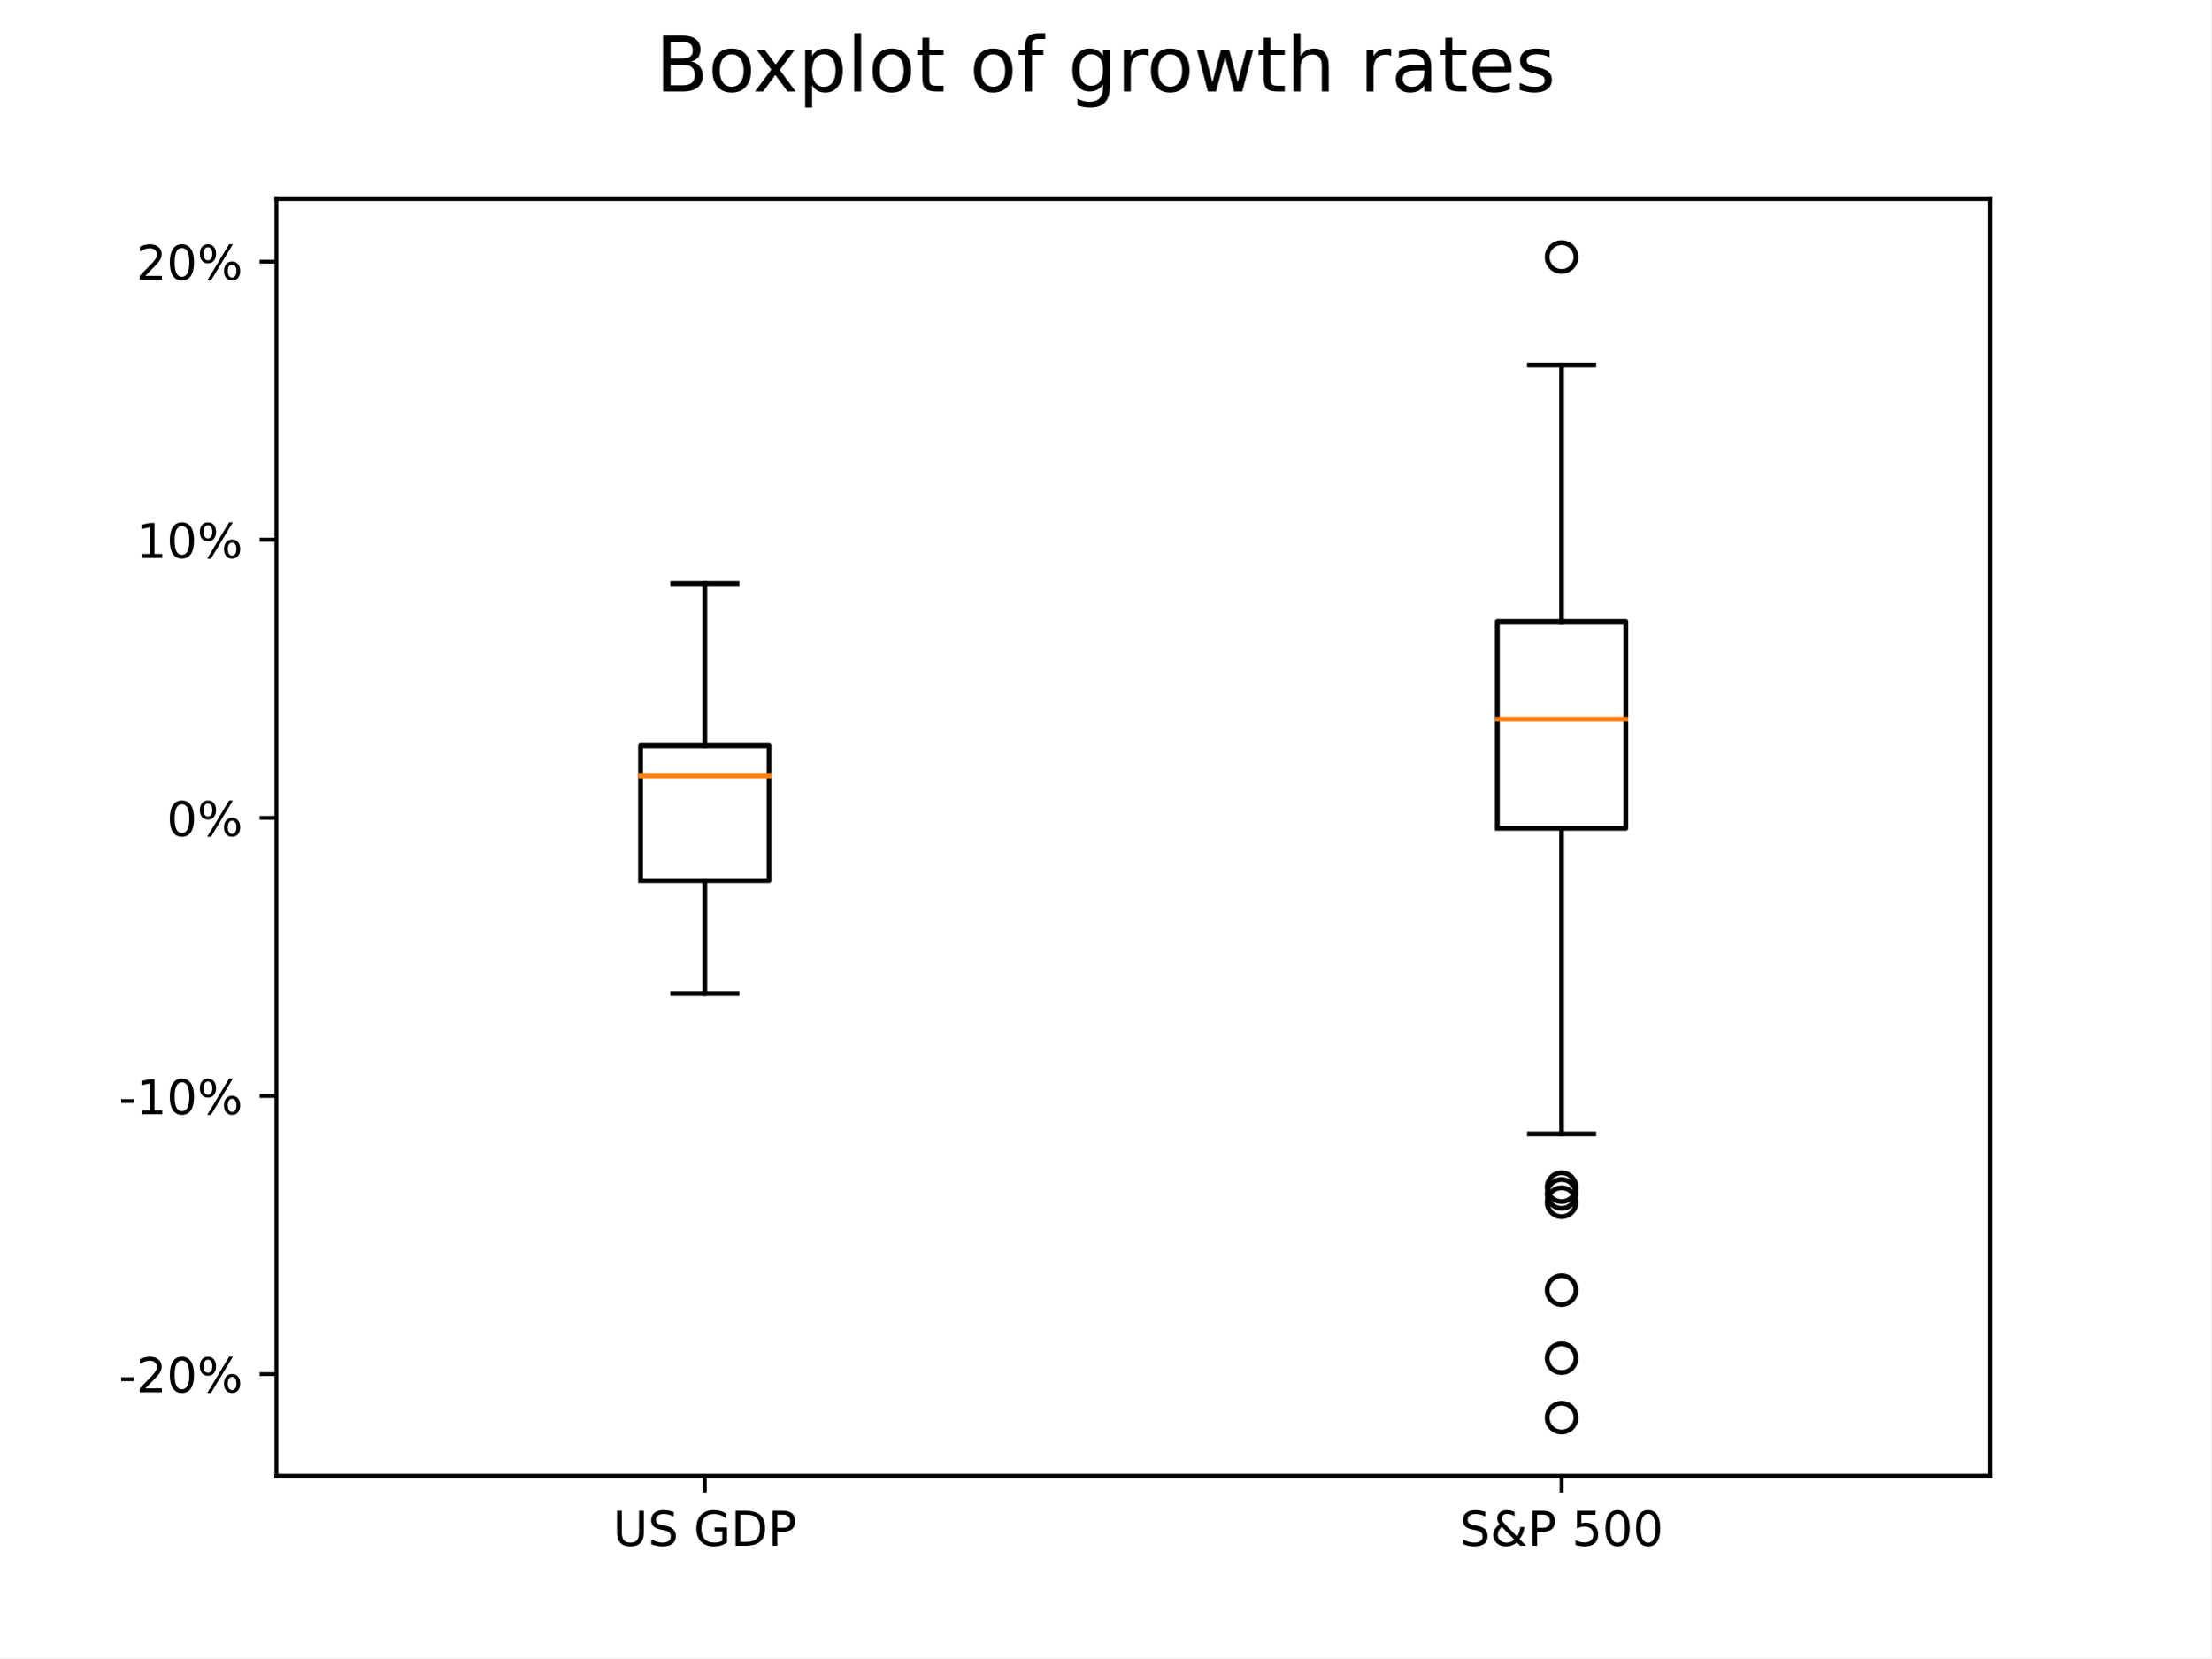
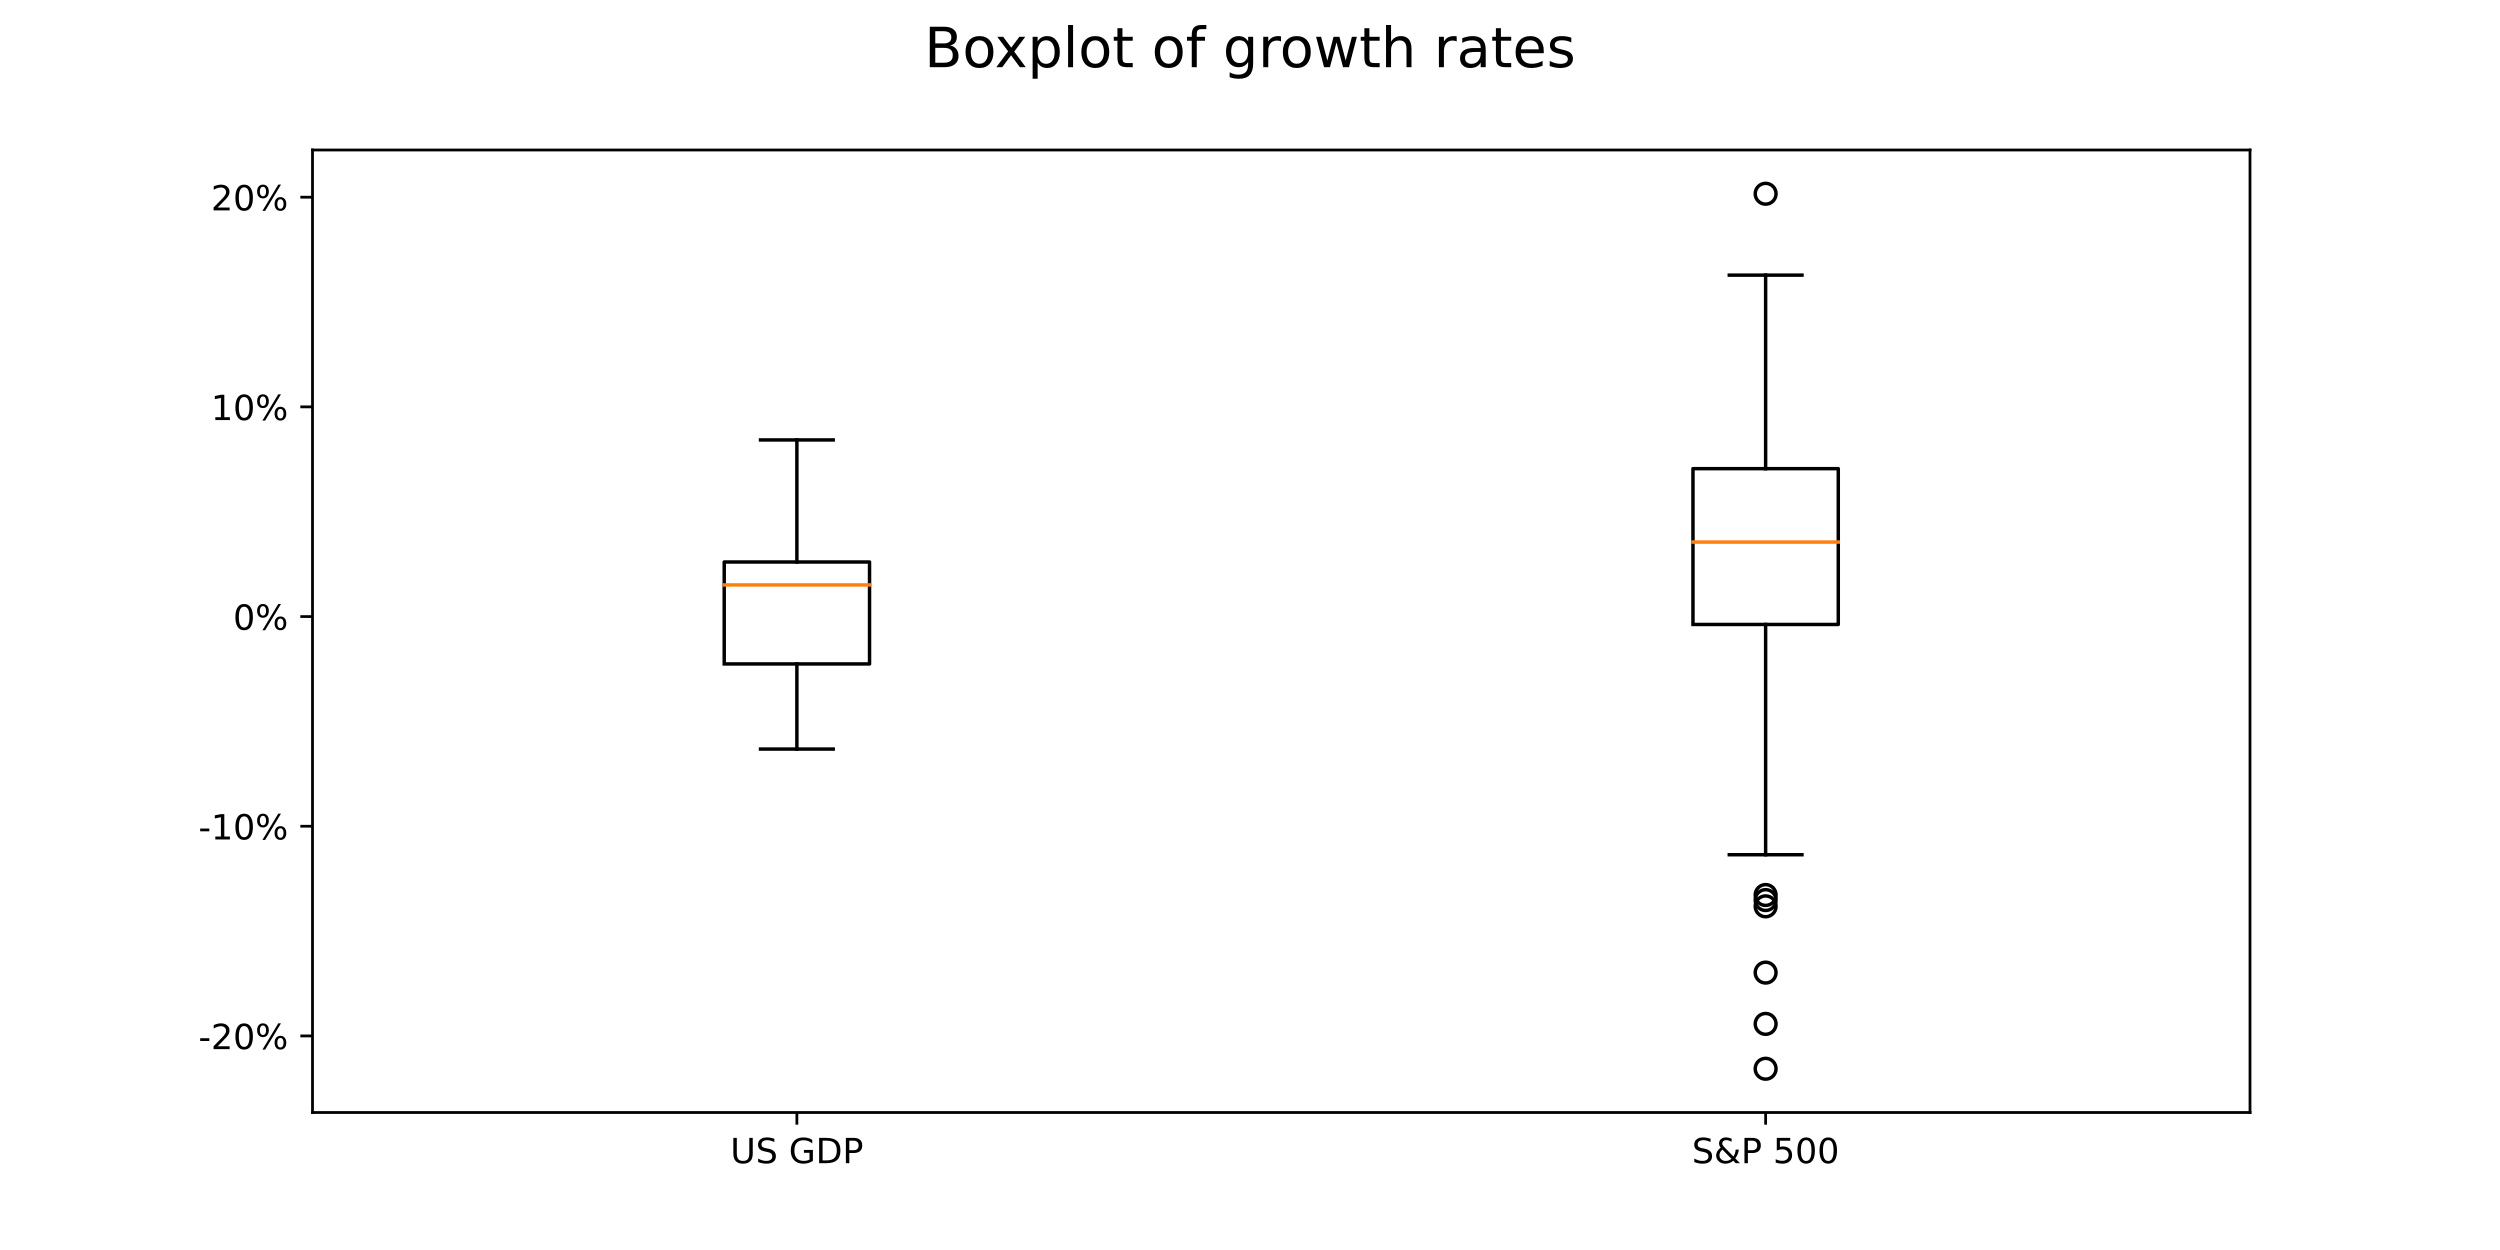
- <svg xmlns="http://www.w3.org/2000/svg" xmlns:xlink="http://www.w3.org/1999/xlink" width="460.8pt" height="345.6pt" viewBox="0 0 460.8 345.6" version="1.1">
+ <svg xmlns="http://www.w3.org/2000/svg" xmlns:xlink="http://www.w3.org/1999/xlink" width="720pt" height="360pt" viewBox="0 0 720 360" version="1.1">
  <defs>
    <style type="text/css">*{stroke-linejoin: round; stroke-linecap: butt}</style>
  </defs>
  <g id="figure_1">
    <g id="patch_1">
-       <path d="M 0 345.6  L 460.8 345.6  L 460.8 0  L 0 0  z " style="fill: #ffffff" />
+       <path d="M 0 360  L 720 360  L 720 0  L 0 0  z " style="fill: #ffffff" />
    </g>
    <g id="axes_1">
      <g id="patch_2">
-         <path d="M 57.6 307.584  L 414.72 307.584  L 414.72 41.472  L 57.6 41.472  z " style="fill: #ffffff" />
+         <path d="M 90 320.4  L 648 320.4  L 648 43.2  L 90 43.2  z " style="fill: #ffffff" />
      </g>
      <g id="matplotlib.axis_1">
        <g id="xtick_1">
          <g id="line2d_1">
            <defs>
-               <path id="mb11b316380" d="M 0 0  L 0 3.5  " style="stroke: #000000; stroke-width: 0.8" />
+               <path id="m0a5266d1ae" d="M 0 0  L 0 3.5  " style="stroke: #000000; stroke-width: 0.8" />
            </defs>
            <g>
-               <use xlink:href="#mb11b316380" x="146.88" y="307.584" style="stroke: #000000; stroke-width: 0.8" />
+               <use xlink:href="#m0a5266d1ae" x="229.5" y="320.4" style="stroke: #000000; stroke-width: 0.8" />
            </g>
          </g>
          <g id="text_1">
-             <g transform="translate(127.7183 322.1824)scale(0.1 -0.1)">
+             <g transform="translate(210.3383 334.9984)scale(0.1 -0.1)">
              <defs>
                <path id="DejaVuSans-55" d="M 556 4666  L 1191 4666  L 1191 1831  Q 1191 1081 1462 751  Q 1734 422 2344 422  Q 2950 422 3222 751  Q 3494 1081 3494 1831  L 3494 4666  L 4128 4666  L 4128 1753  Q 4128 841 3676 375  Q 3225 -91 2344 -91  Q 1459 -91 1007 375  Q 556 841 556 1753  L 556 4666  z " transform="scale(0.015625)" />
                <path id="DejaVuSans-53" d="M 3425 4513  L 3425 3897  Q 3066 4069 2747 4153  Q 2428 4238 2131 4238  Q 1616 4238 1336 4038  Q 1056 3838 1056 3469  Q 1056 3159 1242 3001  Q 1428 2844 1947 2747  L 2328 2669  Q 3034 2534 3370 2195  Q 3706 1856 3706 1288  Q 3706 609 3251 259  Q 2797 -91 1919 -91  Q 1588 -91 1214 -16  Q 841 59 441 206  L 441 856  Q 825 641 1194 531  Q 1563 422 1919 422  Q 2459 422 2753 634  Q 3047 847 3047 1241  Q 3047 1584 2836 1778  Q 2625 1972 2144 2069  L 1759 2144  Q 1053 2284 737 2584  Q 422 2884 422 3419  Q 422 4038 858 4394  Q 1294 4750 2059 4750  Q 2388 4750 2728 4690  Q 3069 4631 3425 4513  z " transform="scale(0.015625)" />
                <path id="DejaVuSans-20" transform="scale(0.015625)" />
                <path id="DejaVuSans-47" d="M 3809 666  L 3809 1919  L 2778 1919  L 2778 2438  L 4434 2438  L 4434 434  Q 4069 175 3628 42  Q 3188 -91 2688 -91  Q 1594 -91 976 548  Q 359 1188 359 2328  Q 359 3472 976 4111  Q 1594 4750 2688 4750  Q 3144 4750 3555 4637  Q 3966 4525 4313 4306  L 4313 3634  Q 3963 3931 3569 4081  Q 3175 4231 2741 4231  Q 1884 4231 1454 3753  Q 1025 3275 1025 2328  Q 1025 1384 1454 906  Q 1884 428 2741 428  Q 3075 428 3337 486  Q 3600 544 3809 666  z " transform="scale(0.015625)" />
                <path id="DejaVuSans-44" d="M 1259 4147  L 1259 519  L 2022 519  Q 2988 519 3436 956  Q 3884 1394 3884 2338  Q 3884 3275 3436 3711  Q 2988 4147 2022 4147  L 1259 4147  z M 628 4666  L 1925 4666  Q 3281 4666 3915 4102  Q 4550 3538 4550 2338  Q 4550 1131 3912 565  Q 3275 0 1925 0  L 628 0  L 628 4666  z " transform="scale(0.015625)" />
                <path id="DejaVuSans-50" d="M 1259 4147  L 1259 2394  L 2053 2394  Q 2494 2394 2734 2622  Q 2975 2850 2975 3272  Q 2975 3691 2734 3919  Q 2494 4147 2053 4147  L 1259 4147  z M 628 4666  L 2053 4666  Q 2838 4666 3239 4311  Q 3641 3956 3641 3272  Q 3641 2581 3239 2228  Q 2838 1875 2053 1875  L 1259 1875  L 1259 0  L 628 0  L 628 4666  z " transform="scale(0.015625)" />
              </defs>
              <use xlink:href="#DejaVuSans-55" />
              <use xlink:href="#DejaVuSans-53" x="73.193" />
              <use xlink:href="#DejaVuSans-20" x="136.67" />
              <use xlink:href="#DejaVuSans-47" x="168.457" />
              <use xlink:href="#DejaVuSans-44" x="245.947" />
              <use xlink:href="#DejaVuSans-50" x="322.949" />
            </g>
          </g>
        </g>
        <g id="xtick_2">
          <g id="line2d_2">
            <g>
-               <use xlink:href="#mb11b316380" x="325.44" y="307.584" style="stroke: #000000; stroke-width: 0.8" />
+               <use xlink:href="#m0a5266d1ae" x="508.5" y="320.4" style="stroke: #000000; stroke-width: 0.8" />
            </g>
          </g>
          <g id="text_2">
-             <g transform="translate(304.2189 322.1824)scale(0.1 -0.1)">
+             <g transform="translate(487.2789 334.9984)scale(0.1 -0.1)">
              <defs>
                <path id="DejaVuSans-26" d="M 1556 2509  Q 1272 2256 1139 2004  Q 1006 1753 1006 1478  Q 1006 1022 1337 719  Q 1669 416 2169 416  Q 2466 416 2725 514  Q 2984 613 3213 813  L 1556 2509  z M 1997 2859  L 3584 1234  Q 3769 1513 3872 1830  Q 3975 2147 3994 2503  L 4575 2503  Q 4538 2091 4375 1687  Q 4213 1284 3922 891  L 4794 0  L 4006 0  L 3559 459  Q 3234 181 2878 45  Q 2522 -91 2113 -91  Q 1359 -91 881 339  Q 403 769 403 1441  Q 403 1841 612 2192  Q 822 2544 1241 2853  Q 1091 3050 1012 3245  Q 934 3441 934 3628  Q 934 4134 1281 4442  Q 1628 4750 2203 4750  Q 2463 4750 2720 4694  Q 2978 4638 3244 4525  L 3244 3956  Q 2972 4103 2725 4179  Q 2478 4256 2266 4256  Q 1938 4256 1733 4082  Q 1528 3909 1528 3634  Q 1528 3475 1620 3314  Q 1713 3153 1997 2859  z " transform="scale(0.015625)" />
                <path id="DejaVuSans-35" d="M 691 4666  L 3169 4666  L 3169 4134  L 1269 4134  L 1269 2991  Q 1406 3038 1543 3061  Q 1681 3084 1819 3084  Q 2600 3084 3056 2656  Q 3513 2228 3513 1497  Q 3513 744 3044 326  Q 2575 -91 1722 -91  Q 1428 -91 1123 -41  Q 819 9 494 109  L 494 744  Q 775 591 1075 516  Q 1375 441 1709 441  Q 2250 441 2565 725  Q 2881 1009 2881 1497  Q 2881 1984 2565 2268  Q 2250 2553 1709 2553  Q 1456 2553 1204 2497  Q 953 2441 691 2322  L 691 4666  z " transform="scale(0.015625)" />
                <path id="DejaVuSans-30" d="M 2034 4250  Q 1547 4250 1301 3770  Q 1056 3291 1056 2328  Q 1056 1369 1301 889  Q 1547 409 2034 409  Q 2525 409 2770 889  Q 3016 1369 3016 2328  Q 3016 3291 2770 3770  Q 2525 4250 2034 4250  z M 2034 4750  Q 2819 4750 3233 4129  Q 3647 3509 3647 2328  Q 3647 1150 3233 529  Q 2819 -91 2034 -91  Q 1250 -91 836 529  Q 422 1150 422 2328  Q 422 3509 836 4129  Q 1250 4750 2034 4750  z " transform="scale(0.015625)" />
              </defs>
              <use xlink:href="#DejaVuSans-53" />
              <use xlink:href="#DejaVuSans-26" x="63.477" />
              <use xlink:href="#DejaVuSans-50" x="141.455" />
              <use xlink:href="#DejaVuSans-20" x="201.758" />
              <use xlink:href="#DejaVuSans-35" x="233.545" />
              <use xlink:href="#DejaVuSans-30" x="297.168" />
              <use xlink:href="#DejaVuSans-30" x="360.791" />
            </g>
          </g>
        </g>
      </g>
      <g id="matplotlib.axis_2">
        <g id="ytick_1">
          <g id="line2d_3">
            <defs>
-               <path id="m999f22cbcf" d="M 0 0  L -3.5 0  " style="stroke: #000000; stroke-width: 0.8" />
+               <path id="md27257b0b5" d="M 0 0  L -3.5 0  " style="stroke: #000000; stroke-width: 0.8" />
            </defs>
            <g>
-               <use xlink:href="#m999f22cbcf" x="57.6" y="286.412" style="stroke: #000000; stroke-width: 0.8" />
+               <use xlink:href="#md27257b0b5" x="90" y="298.345" style="stroke: #000000; stroke-width: 0.8" />
            </g>
          </g>
          <g id="text_3">
-             <g transform="translate(24.76562 290.2109)scale(0.1 -0.1)">
+             <g transform="translate(57.16562 302.1447)scale(0.1 -0.1)">
              <defs>
                <path id="DejaVuSans-2d" d="M 313 2009  L 1997 2009  L 1997 1497  L 313 1497  L 313 2009  z " transform="scale(0.015625)" />
                <path id="DejaVuSans-32" d="M 1228 531  L 3431 531  L 3431 0  L 469 0  L 469 531  Q 828 903 1448 1529  Q 2069 2156 2228 2338  Q 2531 2678 2651 2914  Q 2772 3150 2772 3378  Q 2772 3750 2511 3984  Q 2250 4219 1831 4219  Q 1534 4219 1204 4116  Q 875 4013 500 3803  L 500 4441  Q 881 4594 1212 4672  Q 1544 4750 1819 4750  Q 2544 4750 2975 4387  Q 3406 4025 3406 3419  Q 3406 3131 3298 2873  Q 3191 2616 2906 2266  Q 2828 2175 2409 1742  Q 1991 1309 1228 531  z " transform="scale(0.015625)" />
                <path id="DejaVuSans-25" d="M 4653 2053  Q 4381 2053 4226 1822  Q 4072 1591 4072 1178  Q 4072 772 4226 539  Q 4381 306 4653 306  Q 4919 306 5073 539  Q 5228 772 5228 1178  Q 5228 1588 5073 1820  Q 4919 2053 4653 2053  z M 4653 2450  Q 5147 2450 5437 2106  Q 5728 1763 5728 1178  Q 5728 594 5436 251  Q 5144 -91 4653 -91  Q 4153 -91 3862 251  Q 3572 594 3572 1178  Q 3572 1766 3864 2108  Q 4156 2450 4653 2450  z M 1428 4353  Q 1159 4353 1004 4120  Q 850 3888 850 3481  Q 850 3069 1003 2837  Q 1156 2606 1428 2606  Q 1700 2606 1854 2837  Q 2009 3069 2009 3481  Q 2009 3884 1853 4118  Q 1697 4353 1428 4353  z M 4250 4750  L 4750 4750  L 1831 -91  L 1331 -91  L 4250 4750  z M 1428 4750  Q 1922 4750 2215 4408  Q 2509 4066 2509 3481  Q 2509 2891 2217 2550  Q 1925 2209 1428 2209  Q 931 2209 642 2551  Q 353 2894 353 3481  Q 353 4063 643 4406  Q 934 4750 1428 4750  z " transform="scale(0.015625)" />
              </defs>
              <use xlink:href="#DejaVuSans-2d" />
              <use xlink:href="#DejaVuSans-32" x="36.084" />
              <use xlink:href="#DejaVuSans-30" x="99.707" />
              <use xlink:href="#DejaVuSans-25" x="163.33" />
            </g>
          </g>
        </g>
        <g id="ytick_2">
          <g id="line2d_4">
            <g>
-               <use xlink:href="#m999f22cbcf" x="57.6" y="228.44" style="stroke: #000000; stroke-width: 0.8" />
+               <use xlink:href="#md27257b0b5" x="90" y="237.958" style="stroke: #000000; stroke-width: 0.8" />
            </g>
          </g>
          <g id="text_4">
-             <g transform="translate(24.76562 232.2389)scale(0.1 -0.1)">
+             <g transform="translate(57.16562 241.7572)scale(0.1 -0.1)">
              <defs>
                <path id="DejaVuSans-31" d="M 794 531  L 1825 531  L 1825 4091  L 703 3866  L 703 4441  L 1819 4666  L 2450 4666  L 2450 531  L 3481 531  L 3481 0  L 794 0  L 794 531  z " transform="scale(0.015625)" />
              </defs>
              <use xlink:href="#DejaVuSans-2d" />
              <use xlink:href="#DejaVuSans-31" x="36.084" />
              <use xlink:href="#DejaVuSans-30" x="99.707" />
              <use xlink:href="#DejaVuSans-25" x="163.33" />
            </g>
          </g>
        </g>
        <g id="ytick_3">
          <g id="line2d_5">
            <g>
-               <use xlink:href="#m999f22cbcf" x="57.6" y="170.468" style="stroke: #000000; stroke-width: 0.8" />
+               <use xlink:href="#md27257b0b5" x="90" y="177.571" style="stroke: #000000; stroke-width: 0.8" />
            </g>
          </g>
          <g id="text_5">
-             <g transform="translate(34.73594 174.267)scale(0.1 -0.1)">
+             <g transform="translate(67.13594 181.3698)scale(0.1 -0.1)">
              <use xlink:href="#DejaVuSans-30" />
              <use xlink:href="#DejaVuSans-25" x="63.623" />
            </g>
          </g>
        </g>
        <g id="ytick_4">
          <g id="line2d_6">
            <g>
-               <use xlink:href="#m999f22cbcf" x="57.6" y="112.496" style="stroke: #000000; stroke-width: 0.8" />
+               <use xlink:href="#md27257b0b5" x="90" y="117.183" style="stroke: #000000; stroke-width: 0.8" />
            </g>
          </g>
          <g id="text_6">
-             <g transform="translate(28.37344 116.295)scale(0.1 -0.1)">
+             <g transform="translate(60.77344 120.9824)scale(0.1 -0.1)">
              <use xlink:href="#DejaVuSans-31" />
              <use xlink:href="#DejaVuSans-30" x="63.623" />
              <use xlink:href="#DejaVuSans-25" x="127.246" />
            </g>
          </g>
        </g>
        <g id="ytick_5">
          <g id="line2d_7">
            <g>
-               <use xlink:href="#m999f22cbcf" x="57.6" y="54.524" style="stroke: #000000; stroke-width: 0.8" />
+               <use xlink:href="#md27257b0b5" x="90" y="56.796" style="stroke: #000000; stroke-width: 0.8" />
            </g>
          </g>
          <g id="text_7">
-             <g transform="translate(28.37344 58.32311)scale(0.1 -0.1)">
+             <g transform="translate(60.77344 60.59494)scale(0.1 -0.1)">
              <use xlink:href="#DejaVuSans-32" />
              <use xlink:href="#DejaVuSans-30" x="63.623" />
              <use xlink:href="#DejaVuSans-25" x="127.246" />
            </g>
          </g>
        </g>
      </g>
      <g id="line2d_8">
-         <path d="M 133.488 183.565  L 160.272 183.565  L 160.272 155.383  L 133.488 155.383  L 133.488 183.565  " clip-path="url(#p80e8c2e9dc)" style="fill: none; stroke: #000000; stroke-linecap: square" />
+         <path d="M 208.575 191.214  L 250.425 191.214  L 250.425 161.857  L 208.575 161.857  L 208.575 191.214  " clip-path="url(#pf5e0bfadac)" style="fill: none; stroke: #000000; stroke-linecap: square" />
      </g>
      <g id="line2d_9">
-         <path d="M 146.88 183.565  L 146.88 207.109  " clip-path="url(#p80e8c2e9dc)" style="fill: none; stroke: #000000; stroke-linecap: square" />
+         <path d="M 229.5 191.214  L 229.5 215.739  " clip-path="url(#pf5e0bfadac)" style="fill: none; stroke: #000000; stroke-linecap: square" />
      </g>
      <g id="line2d_10">
-         <path d="M 146.88 155.383  L 146.88 121.641  " clip-path="url(#p80e8c2e9dc)" style="fill: none; stroke: #000000; stroke-linecap: square" />
+         <path d="M 229.5 161.857  L 229.5 126.709  " clip-path="url(#pf5e0bfadac)" style="fill: none; stroke: #000000; stroke-linecap: square" />
      </g>
      <g id="line2d_11">
-         <path d="M 140.184 207.109  L 153.576 207.109  " clip-path="url(#p80e8c2e9dc)" style="fill: none; stroke: #000000; stroke-linecap: square" />
+         <path d="M 219.037 215.739  L 239.963 215.739  " clip-path="url(#pf5e0bfadac)" style="fill: none; stroke: #000000; stroke-linecap: square" />
      </g>
      <g id="line2d_12">
-         <path d="M 140.184 121.641  L 153.576 121.641  " clip-path="url(#p80e8c2e9dc)" style="fill: none; stroke: #000000; stroke-linecap: square" />
+         <path d="M 219.037 126.709  L 239.963 126.709  " clip-path="url(#pf5e0bfadac)" style="fill: none; stroke: #000000; stroke-linecap: square" />
      </g>
      <g id="line2d_13" />
      <g id="line2d_14">
-         <path d="M 312.048 172.645  L 338.832 172.645  L 338.832 129.574  L 312.048 129.574  L 312.048 172.645  " clip-path="url(#p80e8c2e9dc)" style="fill: none; stroke: #000000; stroke-linecap: square" />
+         <path d="M 487.575 179.839  L 529.425 179.839  L 529.425 134.973  L 487.575 134.973  L 487.575 179.839  " clip-path="url(#pf5e0bfadac)" style="fill: none; stroke: #000000; stroke-linecap: square" />
      </g>
      <g id="line2d_15">
-         <path d="M 325.44 172.645  L 325.44 236.314  " clip-path="url(#p80e8c2e9dc)" style="fill: none; stroke: #000000; stroke-linecap: square" />
+         <path d="M 508.5 179.839  L 508.5 246.16  " clip-path="url(#pf5e0bfadac)" style="fill: none; stroke: #000000; stroke-linecap: square" />
      </g>
      <g id="line2d_16">
-         <path d="M 325.44 129.574  L 325.44 76.076  " clip-path="url(#p80e8c2e9dc)" style="fill: none; stroke: #000000; stroke-linecap: square" />
+         <path d="M 508.5 134.973  L 508.5 79.246  " clip-path="url(#pf5e0bfadac)" style="fill: none; stroke: #000000; stroke-linecap: square" />
      </g>
      <g id="line2d_17">
-         <path d="M 318.744 236.314  L 332.136 236.314  " clip-path="url(#p80e8c2e9dc)" style="fill: none; stroke: #000000; stroke-linecap: square" />
+         <path d="M 498.038 246.16  L 518.962 246.16  " clip-path="url(#pf5e0bfadac)" style="fill: none; stroke: #000000; stroke-linecap: square" />
      </g>
      <g id="line2d_18">
-         <path d="M 318.744 76.076  L 332.136 76.076  " clip-path="url(#p80e8c2e9dc)" style="fill: none; stroke: #000000; stroke-linecap: square" />
+         <path d="M 498.038 79.246  L 518.962 79.246  " clip-path="url(#pf5e0bfadac)" style="fill: none; stroke: #000000; stroke-linecap: square" />
      </g>
      <g id="line2d_19">
        <defs>
-           <path id="mdfa4423df2" d="M 0 3  C 0.796 3 1.559 2.684 2.121 2.121  C 2.684 1.559 3 0.796 3 0  C 3 -0.796 2.684 -1.559 2.121 -2.121  C 1.559 -2.684 0.796 -3 0 -3  C -0.796 -3 -1.559 -2.684 -2.121 -2.121  C -2.684 -1.559 -3 -0.796 -3 0  C -3 0.796 -2.684 1.559 -2.121 2.121  C -1.559 2.684 -0.796 3 0 3  z " style="stroke: #000000" />
+           <path id="mf525003bae" d="M 0 3  C 0.796 3 1.559 2.684 2.121 2.121  C 2.684 1.559 3 0.796 3 0  C 3 -0.796 2.684 -1.559 2.121 -2.121  C 1.559 -2.684 0.796 -3 0 -3  C -0.796 -3 -1.559 -2.684 -2.121 -2.121  C -2.684 -1.559 -3 -0.796 -3 0  C -3 0.796 -2.684 1.559 -2.121 2.121  C -1.559 2.684 -0.796 3 0 3  z " style="stroke: #000000" />
        </defs>
-         <g clip-path="url(#p80e8c2e9dc)">
-           <use xlink:href="#mdfa4423df2" x="325.44" y="247.452" style="fill-opacity: 0; stroke: #000000" />
-           <use xlink:href="#mdfa4423df2" x="325.44" y="268.904" style="fill-opacity: 0; stroke: #000000" />
-           <use xlink:href="#mdfa4423df2" x="325.44" y="295.488" style="fill-opacity: 0; stroke: #000000" />
-           <use xlink:href="#mdfa4423df2" x="325.44" y="250.584" style="fill-opacity: 0; stroke: #000000" />
-           <use xlink:href="#mdfa4423df2" x="325.44" y="248.854" style="fill-opacity: 0; stroke: #000000" />
-           <use xlink:href="#mdfa4423df2" x="325.44" y="283.088" style="fill-opacity: 0; stroke: #000000" />
-           <use xlink:href="#mdfa4423df2" x="325.44" y="53.568" style="fill-opacity: 0; stroke: #000000" />
+         <g clip-path="url(#pf5e0bfadac)">
+           <use xlink:href="#mf525003bae" x="508.5" y="257.762" style="fill-opacity: 0; stroke: #000000" />
+           <use xlink:href="#mf525003bae" x="508.5" y="280.109" style="fill-opacity: 0; stroke: #000000" />
+           <use xlink:href="#mf525003bae" x="508.5" y="307.8" style="fill-opacity: 0; stroke: #000000" />
+           <use xlink:href="#mf525003bae" x="508.5" y="261.025" style="fill-opacity: 0; stroke: #000000" />
+           <use xlink:href="#mf525003bae" x="508.5" y="259.223" style="fill-opacity: 0; stroke: #000000" />
+           <use xlink:href="#mf525003bae" x="508.5" y="294.883" style="fill-opacity: 0; stroke: #000000" />
+           <use xlink:href="#mf525003bae" x="508.5" y="55.8" style="fill-opacity: 0; stroke: #000000" />
        </g>
      </g>
      <g id="line2d_20">
-         <path d="M 133.488 161.715  L 160.272 161.715  " clip-path="url(#p80e8c2e9dc)" style="fill: none; stroke: #ff7f0e; stroke-linecap: square" />
+         <path d="M 208.575 168.454  L 250.425 168.454  " clip-path="url(#pf5e0bfadac)" style="fill: none; stroke: #ff7f0e; stroke-linecap: square" />
      </g>
      <g id="line2d_21">
-         <path d="M 312.048 149.871  L 338.832 149.871  " clip-path="url(#p80e8c2e9dc)" style="fill: none; stroke: #ff7f0e; stroke-linecap: square" />
+         <path d="M 487.575 156.116  L 529.425 156.116  " clip-path="url(#pf5e0bfadac)" style="fill: none; stroke: #ff7f0e; stroke-linecap: square" />
      </g>
      <g id="patch_3">
-         <path d="M 57.6 307.584  L 57.6 41.472  " style="fill: none; stroke: #000000; stroke-width: 0.8; stroke-linejoin: miter; stroke-linecap: square" />
+         <path d="M 90 320.4  L 90 43.2  " style="fill: none; stroke: #000000; stroke-width: 0.8; stroke-linejoin: miter; stroke-linecap: square" />
      </g>
      <g id="patch_4">
-         <path d="M 414.72 307.584  L 414.72 41.472  " style="fill: none; stroke: #000000; stroke-width: 0.8; stroke-linejoin: miter; stroke-linecap: square" />
+         <path d="M 648 320.4  L 648 43.2  " style="fill: none; stroke: #000000; stroke-width: 0.8; stroke-linejoin: miter; stroke-linecap: square" />
      </g>
      <g id="patch_5">
-         <path d="M 57.6 307.584  L 414.72 307.584  " style="fill: none; stroke: #000000; stroke-width: 0.8; stroke-linejoin: miter; stroke-linecap: square" />
+         <path d="M 90 320.4  L 648 320.4  " style="fill: none; stroke: #000000; stroke-width: 0.8; stroke-linejoin: miter; stroke-linecap: square" />
      </g>
      <g id="patch_6">
-         <path d="M 57.6 41.472  L 414.72 41.472  " style="fill: none; stroke: #000000; stroke-width: 0.8; stroke-linejoin: miter; stroke-linecap: square" />
+         <path d="M 90 43.2  L 648 43.2  " style="fill: none; stroke: #000000; stroke-width: 0.8; stroke-linejoin: miter; stroke-linecap: square" />
      </g>
    </g>
    <g id="text_8">
-       <g transform="translate(136.6113 19.0695)scale(0.16 -0.16)">
+       <g transform="translate(266.2113 19.3575)scale(0.16 -0.16)">
        <defs>
          <path id="DejaVuSans-42" d="M 1259 2228  L 1259 519  L 2272 519  Q 2781 519 3026 730  Q 3272 941 3272 1375  Q 3272 1813 3026 2020  Q 2781 2228 2272 2228  L 1259 2228  z M 1259 4147  L 1259 2741  L 2194 2741  Q 2656 2741 2882 2914  Q 3109 3088 3109 3444  Q 3109 3797 2882 3972  Q 2656 4147 2194 4147  L 1259 4147  z M 628 4666  L 2241 4666  Q 2963 4666 3353 4366  Q 3744 4066 3744 3513  Q 3744 3084 3544 2831  Q 3344 2578 2956 2516  Q 3422 2416 3680 2098  Q 3938 1781 3938 1306  Q 3938 681 3513 340  Q 3088 0 2303 0  L 628 0  L 628 4666  z " transform="scale(0.015625)" />
          <path id="DejaVuSans-6f" d="M 1959 3097  Q 1497 3097 1228 2736  Q 959 2375 959 1747  Q 959 1119 1226 758  Q 1494 397 1959 397  Q 2419 397 2687 759  Q 2956 1122 2956 1747  Q 2956 2369 2687 2733  Q 2419 3097 1959 3097  z M 1959 3584  Q 2709 3584 3137 3096  Q 3566 2609 3566 1747  Q 3566 888 3137 398  Q 2709 -91 1959 -91  Q 1206 -91 779 398  Q 353 888 353 1747  Q 353 2609 779 3096  Q 1206 3584 1959 3584  z " transform="scale(0.015625)" />
          <path id="DejaVuSans-78" d="M 3513 3500  L 2247 1797  L 3578 0  L 2900 0  L 1881 1375  L 863 0  L 184 0  L 1544 1831  L 300 3500  L 978 3500  L 1906 2253  L 2834 3500  L 3513 3500  z " transform="scale(0.015625)" />
          <path id="DejaVuSans-70" d="M 1159 525  L 1159 -1331  L 581 -1331  L 581 3500  L 1159 3500  L 1159 2969  Q 1341 3281 1617 3432  Q 1894 3584 2278 3584  Q 2916 3584 3314 3078  Q 3713 2572 3713 1747  Q 3713 922 3314 415  Q 2916 -91 2278 -91  Q 1894 -91 1617 61  Q 1341 213 1159 525  z M 3116 1747  Q 3116 2381 2855 2742  Q 2594 3103 2138 3103  Q 1681 3103 1420 2742  Q 1159 2381 1159 1747  Q 1159 1113 1420 752  Q 1681 391 2138 391  Q 2594 391 2855 752  Q 3116 1113 3116 1747  z " transform="scale(0.015625)" />
          <path id="DejaVuSans-6c" d="M 603 4863  L 1178 4863  L 1178 0  L 603 0  L 603 4863  z " transform="scale(0.015625)" />
          <path id="DejaVuSans-74" d="M 1172 4494  L 1172 3500  L 2356 3500  L 2356 3053  L 1172 3053  L 1172 1153  Q 1172 725 1289 603  Q 1406 481 1766 481  L 2356 481  L 2356 0  L 1766 0  Q 1100 0 847 248  Q 594 497 594 1153  L 594 3053  L 172 3053  L 172 3500  L 594 3500  L 594 4494  L 1172 4494  z " transform="scale(0.015625)" />
          <path id="DejaVuSans-66" d="M 2375 4863  L 2375 4384  L 1825 4384  Q 1516 4384 1395 4259  Q 1275 4134 1275 3809  L 1275 3500  L 2222 3500  L 2222 3053  L 1275 3053  L 1275 0  L 697 0  L 697 3053  L 147 3053  L 147 3500  L 697 3500  L 697 3744  Q 697 4328 969 4595  Q 1241 4863 1831 4863  L 2375 4863  z " transform="scale(0.015625)" />
          <path id="DejaVuSans-67" d="M 2906 1791  Q 2906 2416 2648 2759  Q 2391 3103 1925 3103  Q 1463 3103 1205 2759  Q 947 2416 947 1791  Q 947 1169 1205 825  Q 1463 481 1925 481  Q 2391 481 2648 825  Q 2906 1169 2906 1791  z M 3481 434  Q 3481 -459 3084 -895  Q 2688 -1331 1869 -1331  Q 1566 -1331 1297 -1286  Q 1028 -1241 775 -1147  L 775 -588  Q 1028 -725 1275 -790  Q 1522 -856 1778 -856  Q 2344 -856 2625 -561  Q 2906 -266 2906 331  L 2906 616  Q 2728 306 2450 153  Q 2172 0 1784 0  Q 1141 0 747 490  Q 353 981 353 1791  Q 353 2603 747 3093  Q 1141 3584 1784 3584  Q 2172 3584 2450 3431  Q 2728 3278 2906 2969  L 2906 3500  L 3481 3500  L 3481 434  z " transform="scale(0.015625)" />
          <path id="DejaVuSans-72" d="M 2631 2963  Q 2534 3019 2420 3045  Q 2306 3072 2169 3072  Q 1681 3072 1420 2755  Q 1159 2438 1159 1844  L 1159 0  L 581 0  L 581 3500  L 1159 3500  L 1159 2956  Q 1341 3275 1631 3429  Q 1922 3584 2338 3584  Q 2397 3584 2469 3576  Q 2541 3569 2628 3553  L 2631 2963  z " transform="scale(0.015625)" />
          <path id="DejaVuSans-77" d="M 269 3500  L 844 3500  L 1563 769  L 2278 3500  L 2956 3500  L 3675 769  L 4391 3500  L 4966 3500  L 4050 0  L 3372 0  L 2619 2869  L 1863 0  L 1184 0  L 269 3500  z " transform="scale(0.015625)" />
          <path id="DejaVuSans-68" d="M 3513 2113  L 3513 0  L 2938 0  L 2938 2094  Q 2938 2591 2744 2837  Q 2550 3084 2163 3084  Q 1697 3084 1428 2787  Q 1159 2491 1159 1978  L 1159 0  L 581 0  L 581 4863  L 1159 4863  L 1159 2956  Q 1366 3272 1645 3428  Q 1925 3584 2291 3584  Q 2894 3584 3203 3211  Q 3513 2838 3513 2113  z " transform="scale(0.015625)" />
          <path id="DejaVuSans-61" d="M 2194 1759  Q 1497 1759 1228 1600  Q 959 1441 959 1056  Q 959 750 1161 570  Q 1363 391 1709 391  Q 2188 391 2477 730  Q 2766 1069 2766 1631  L 2766 1759  L 2194 1759  z M 3341 1997  L 3341 0  L 2766 0  L 2766 531  Q 2569 213 2275 61  Q 1981 -91 1556 -91  Q 1019 -91 701 211  Q 384 513 384 1019  Q 384 1609 779 1909  Q 1175 2209 1959 2209  L 2766 2209  L 2766 2266  Q 2766 2663 2505 2880  Q 2244 3097 1772 3097  Q 1472 3097 1187 3025  Q 903 2953 641 2809  L 641 3341  Q 956 3463 1253 3523  Q 1550 3584 1831 3584  Q 2591 3584 2966 3190  Q 3341 2797 3341 1997  z " transform="scale(0.015625)" />
          <path id="DejaVuSans-65" d="M 3597 1894  L 3597 1613  L 953 1613  Q 991 1019 1311 708  Q 1631 397 2203 397  Q 2534 397 2845 478  Q 3156 559 3463 722  L 3463 178  Q 3153 47 2828 -22  Q 2503 -91 2169 -91  Q 1331 -91 842 396  Q 353 884 353 1716  Q 353 2575 817 3079  Q 1281 3584 2069 3584  Q 2775 3584 3186 3129  Q 3597 2675 3597 1894  z M 3022 2063  Q 3016 2534 2758 2815  Q 2500 3097 2075 3097  Q 1594 3097 1305 2825  Q 1016 2553 972 2059  L 3022 2063  z " transform="scale(0.015625)" />
          <path id="DejaVuSans-73" d="M 2834 3397  L 2834 2853  Q 2591 2978 2328 3040  Q 2066 3103 1784 3103  Q 1356 3103 1142 2972  Q 928 2841 928 2578  Q 928 2378 1081 2264  Q 1234 2150 1697 2047  L 1894 2003  Q 2506 1872 2764 1633  Q 3022 1394 3022 966  Q 3022 478 2636 193  Q 2250 -91 1575 -91  Q 1294 -91 989 -36  Q 684 19 347 128  L 347 722  Q 666 556 975 473  Q 1284 391 1588 391  Q 1994 391 2212 530  Q 2431 669 2431 922  Q 2431 1156 2273 1281  Q 2116 1406 1581 1522  L 1381 1569  Q 847 1681 609 1914  Q 372 2147 372 2553  Q 372 3047 722 3315  Q 1072 3584 1716 3584  Q 2034 3584 2315 3537  Q 2597 3491 2834 3397  z " transform="scale(0.015625)" />
        </defs>
        <use xlink:href="#DejaVuSans-42" />
        <use xlink:href="#DejaVuSans-6f" x="68.604" />
        <use xlink:href="#DejaVuSans-78" x="126.66" />
        <use xlink:href="#DejaVuSans-70" x="185.84" />
        <use xlink:href="#DejaVuSans-6c" x="249.316" />
        <use xlink:href="#DejaVuSans-6f" x="277.1" />
        <use xlink:href="#DejaVuSans-74" x="338.281" />
        <use xlink:href="#DejaVuSans-20" x="377.49" />
        <use xlink:href="#DejaVuSans-6f" x="409.277" />
        <use xlink:href="#DejaVuSans-66" x="470.459" />
        <use xlink:href="#DejaVuSans-20" x="505.664" />
        <use xlink:href="#DejaVuSans-67" x="537.451" />
        <use xlink:href="#DejaVuSans-72" x="600.928" />
        <use xlink:href="#DejaVuSans-6f" x="639.791" />
        <use xlink:href="#DejaVuSans-77" x="700.973" />
        <use xlink:href="#DejaVuSans-74" x="782.76" />
        <use xlink:href="#DejaVuSans-68" x="821.969" />
        <use xlink:href="#DejaVuSans-20" x="885.348" />
        <use xlink:href="#DejaVuSans-72" x="917.135" />
        <use xlink:href="#DejaVuSans-61" x="958.248" />
        <use xlink:href="#DejaVuSans-74" x="1019.527" />
        <use xlink:href="#DejaVuSans-65" x="1058.736" />
        <use xlink:href="#DejaVuSans-73" x="1120.26" />
      </g>
    </g>
  </g>
  <defs>
-     <clipPath id="p80e8c2e9dc">
-       <rect x="57.6" y="41.472" width="357.12" height="266.112" />
+     <clipPath id="pf5e0bfadac">
+       <rect x="90" y="43.2" width="558" height="277.2" />
    </clipPath>
  </defs>
</svg>
